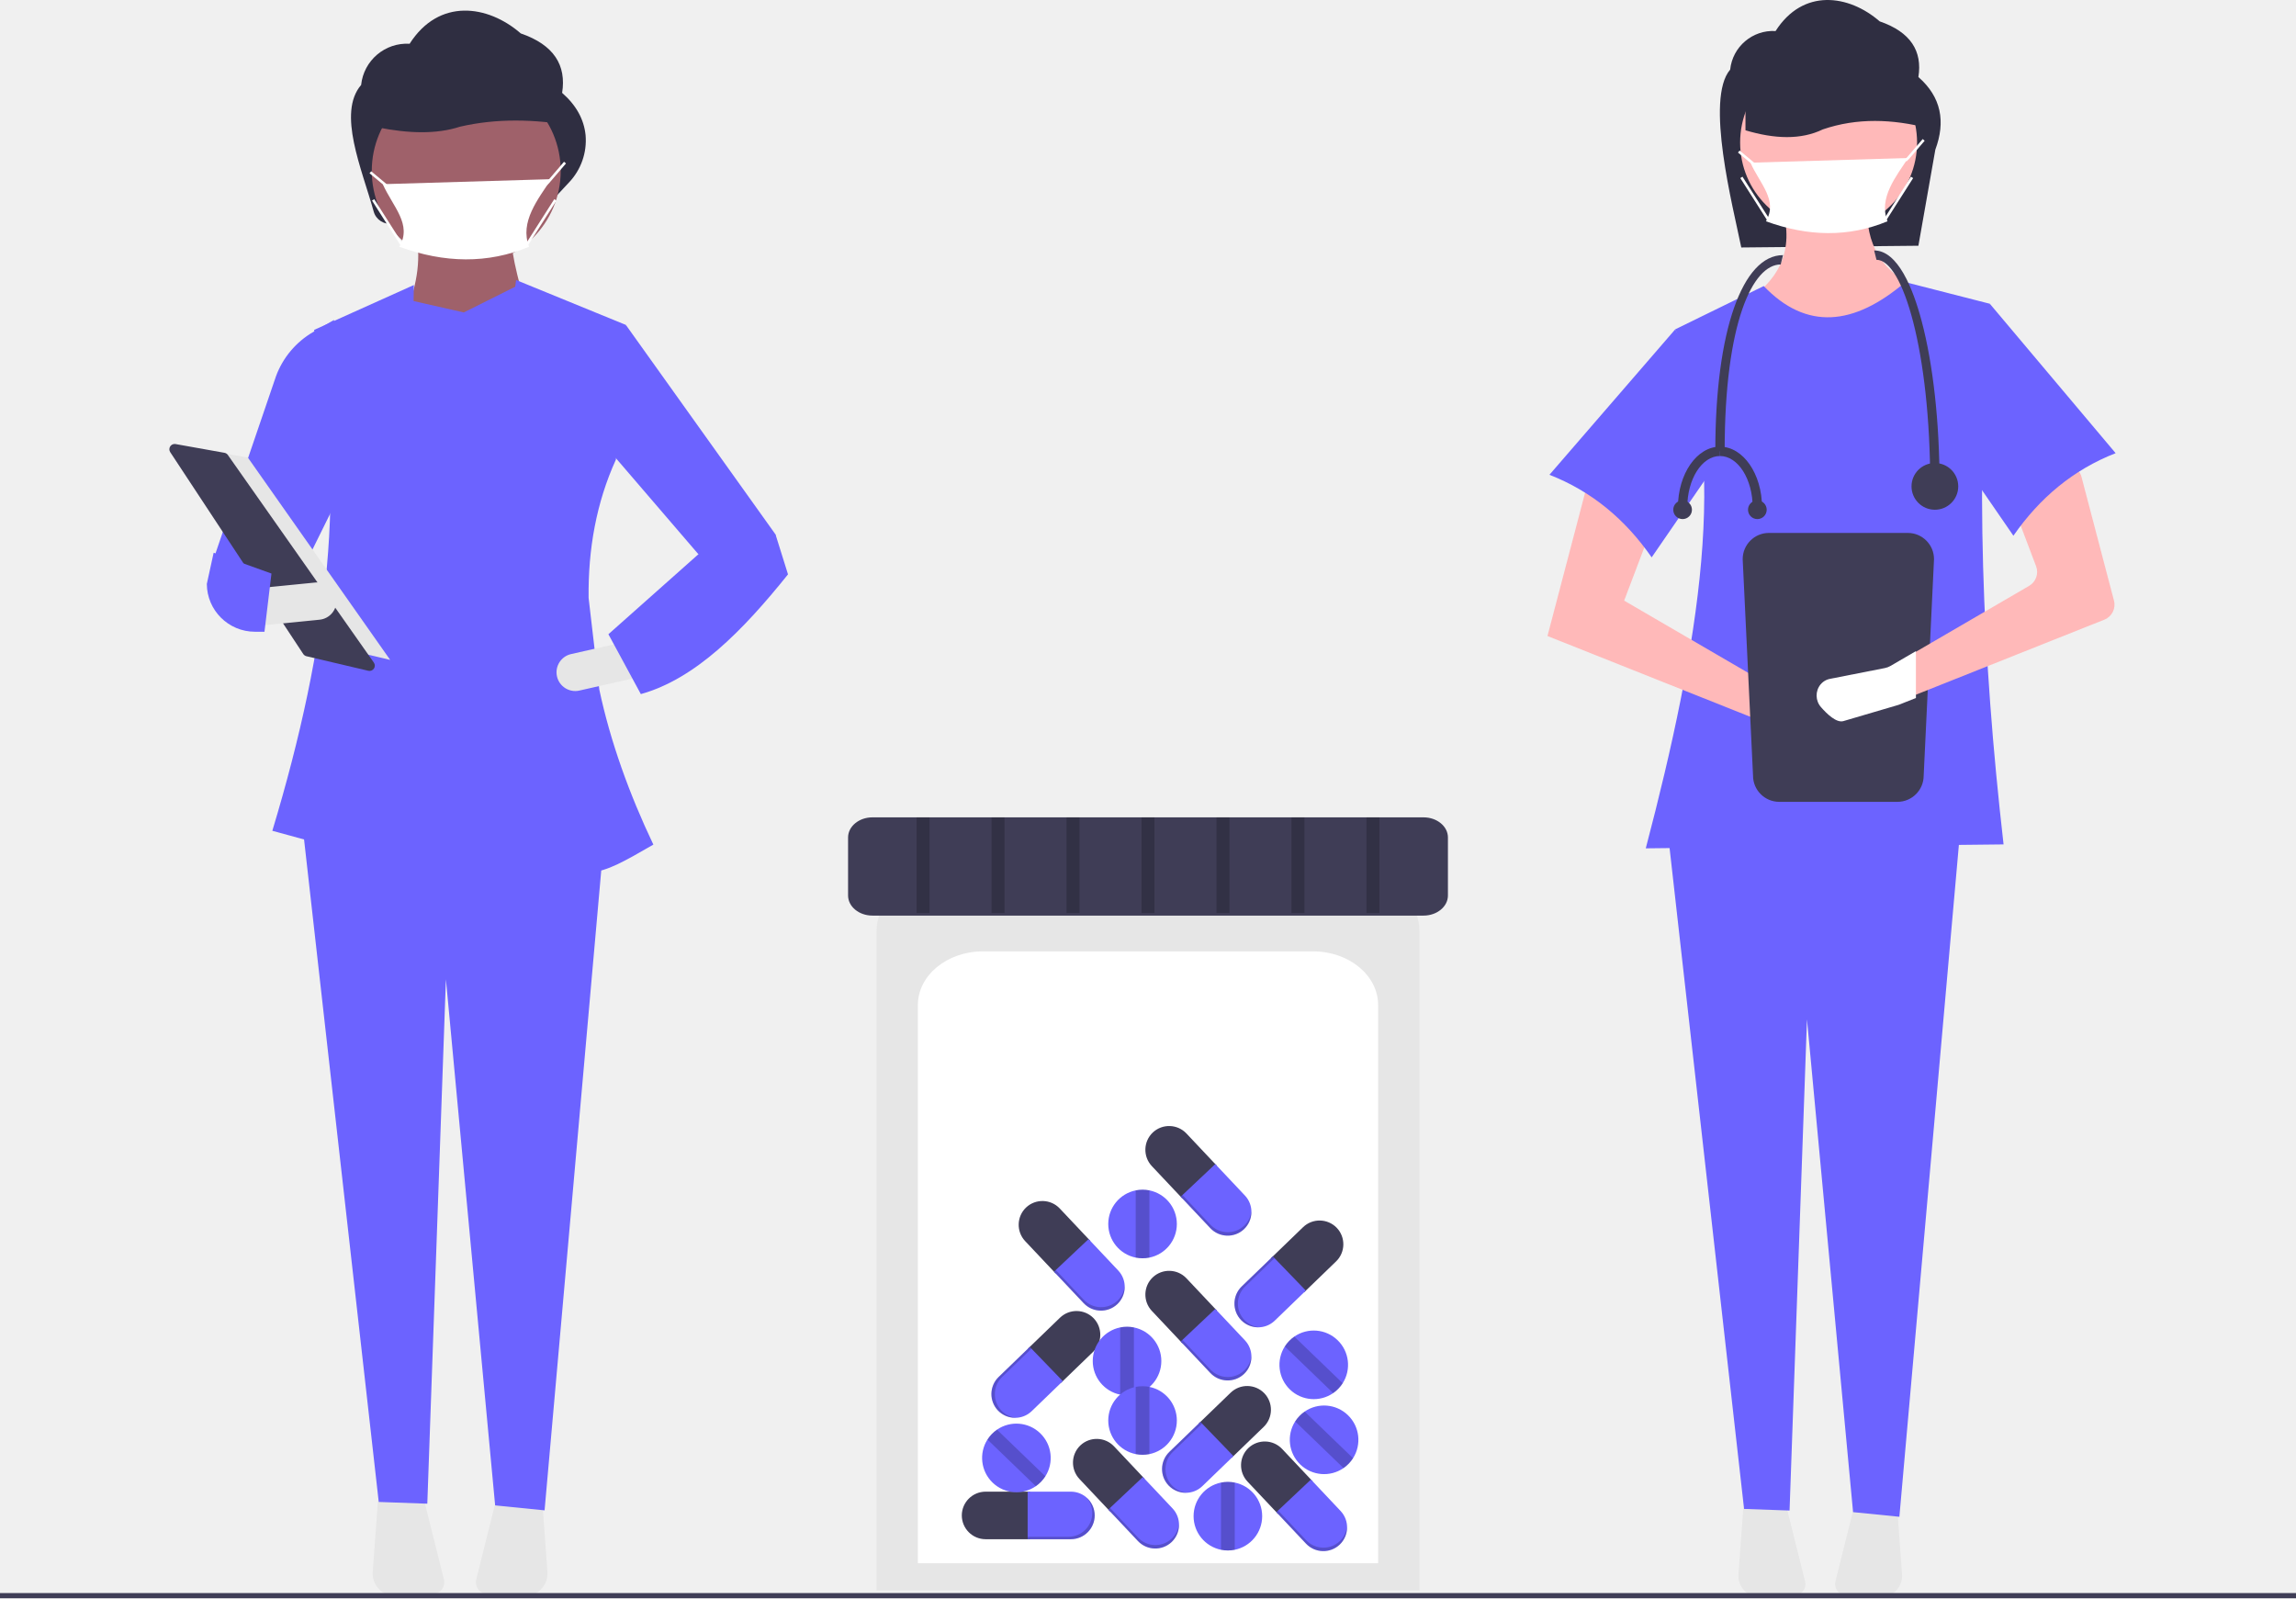
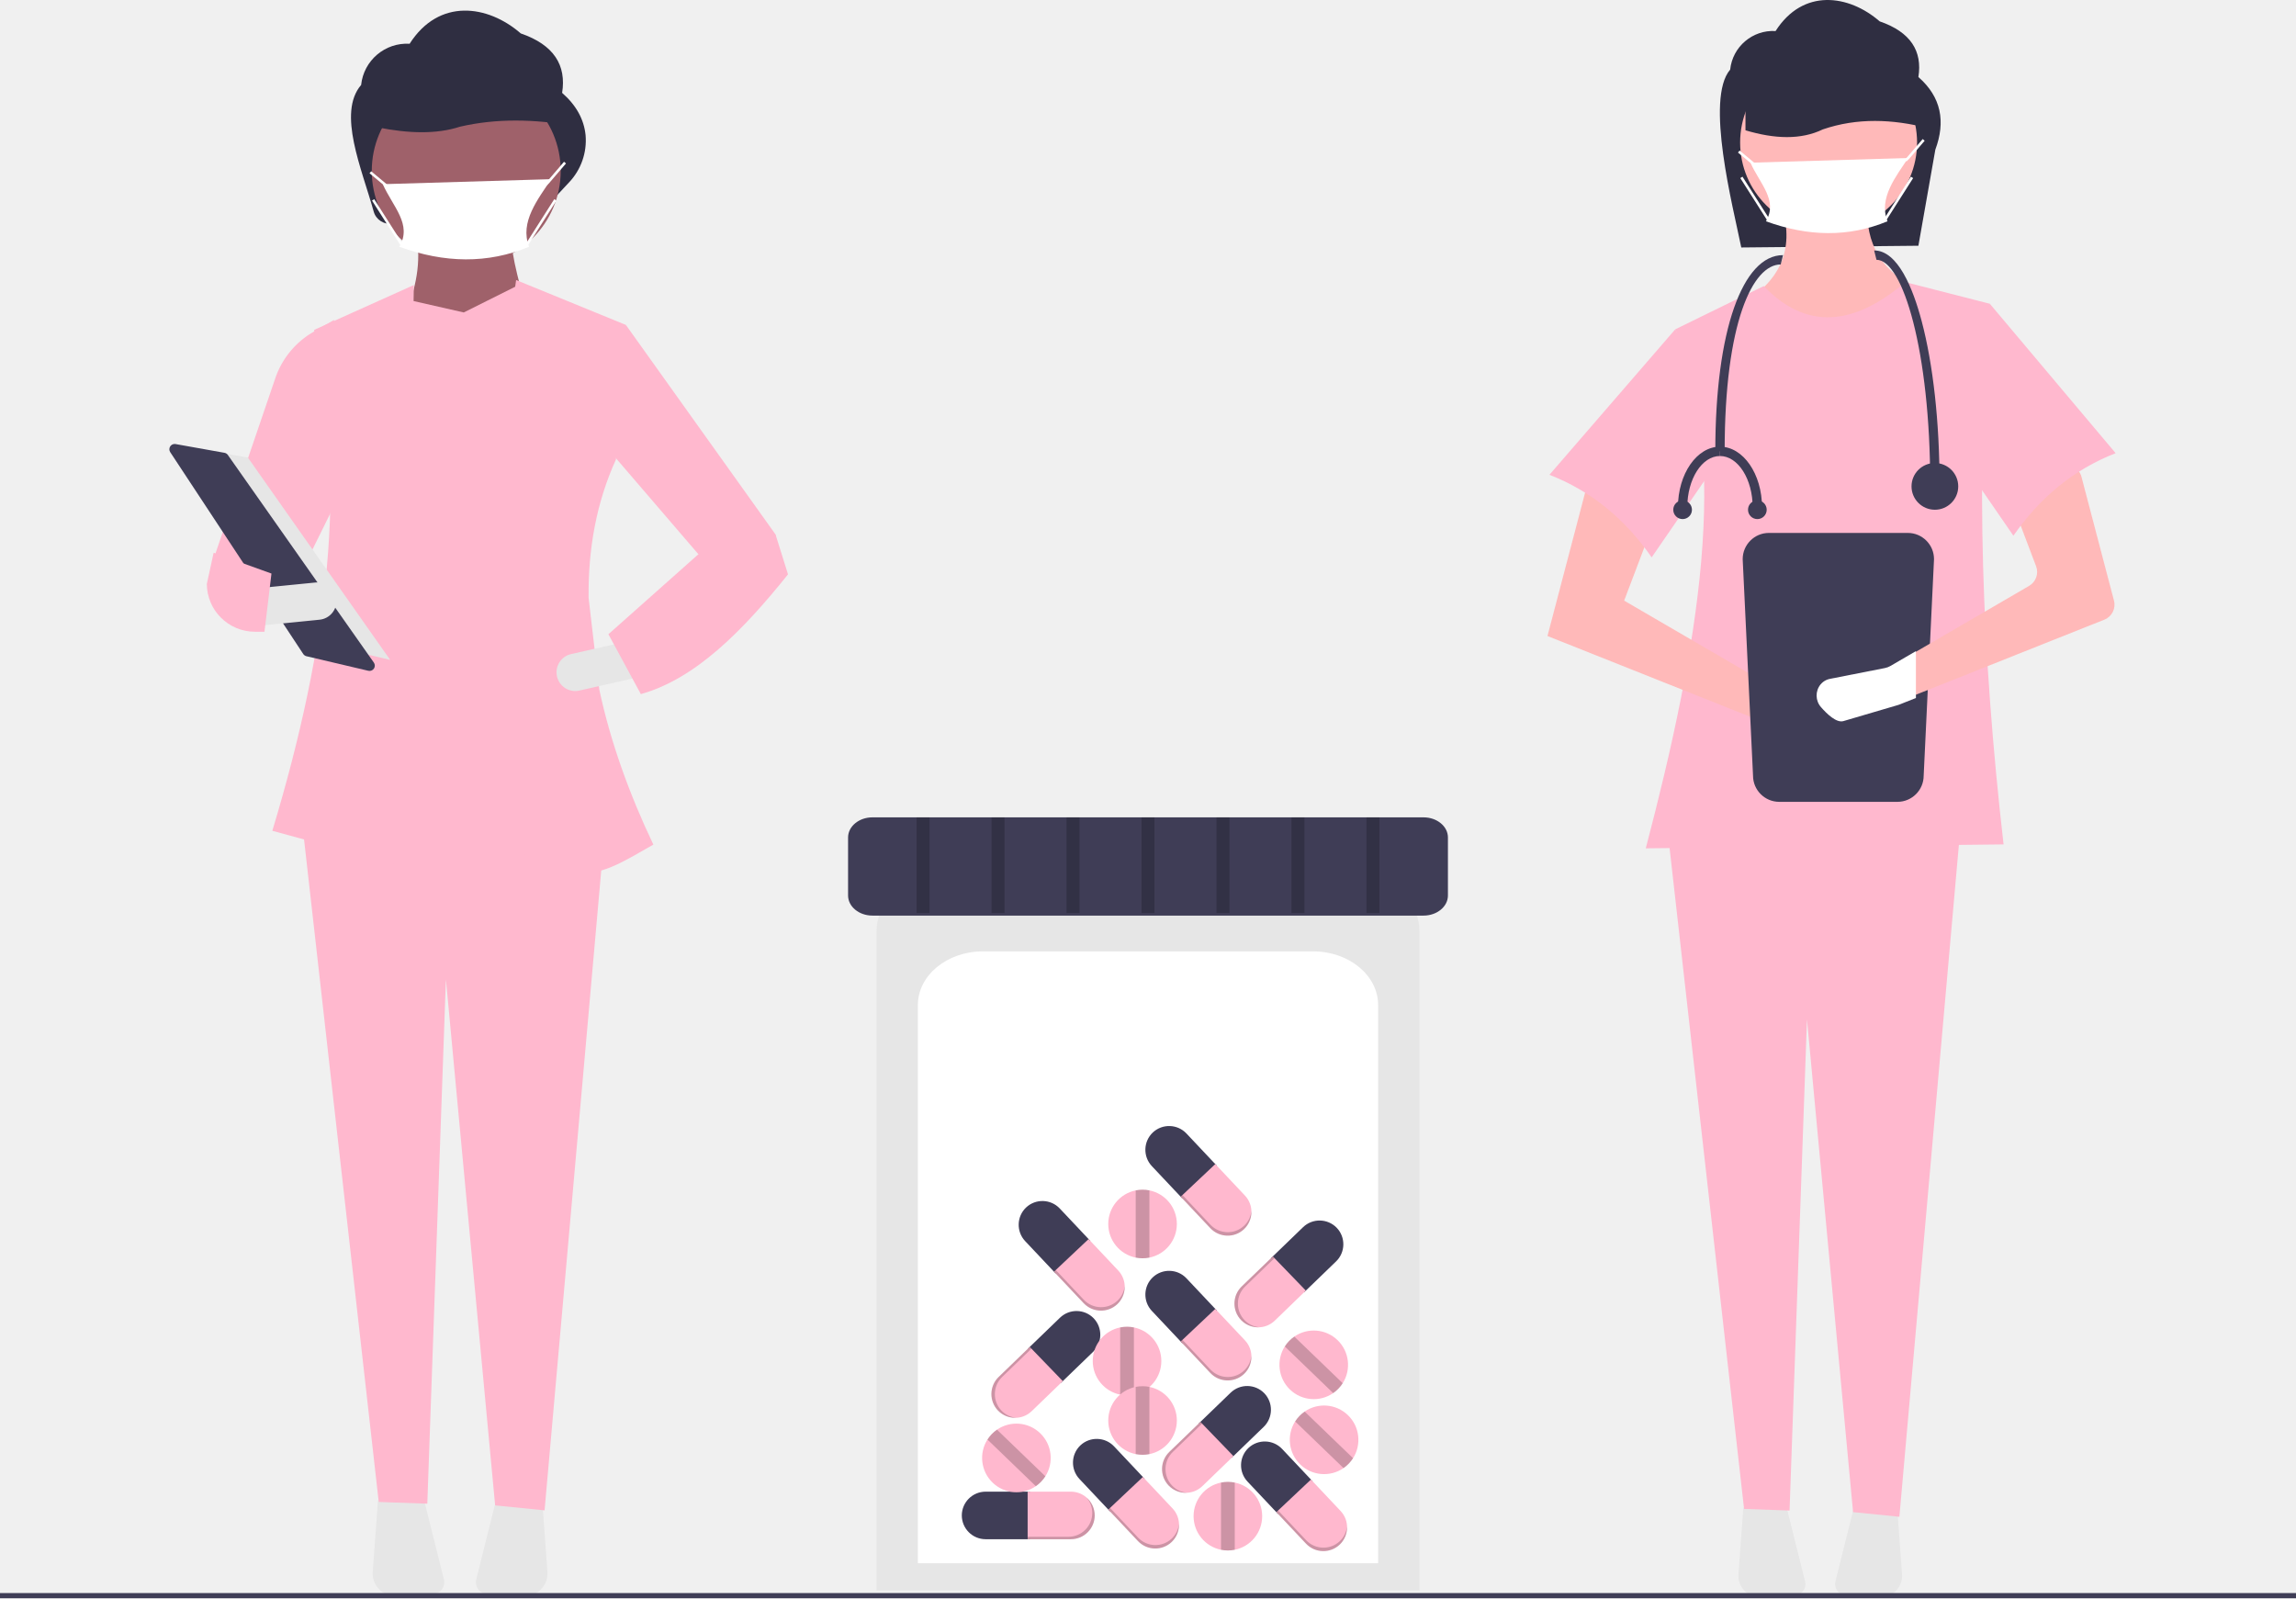
<svg xmlns="http://www.w3.org/2000/svg" data-name="Layer 1" width="888" height="618.106" viewBox="0 0 888 618.106">
  <path d="M897.957,235.99l-68.502.667c-3.22-15.851-14.038-57.443-4.295-68.787A16.674,16.674,0,0,1,842.723,152.95h0c10.617-16.62,28.302-14.124,40.255-3.745,12.029,4.151,16.565,11.525,14.979,21.532,8.909,7.798,10.552,17.285,6.553,28.085Z" transform="translate(-156 -140.947)" fill="#2f2e41" />
  <path d="M891.362,278.189l-49.422-6.843-9.884-14.447c13.616-9.032,18.434-21.647,12.166-38.778l34.216-.76c-1.603,15.255,3.442,27.067,17.488,34.216Z" transform="translate(-156 -140.947)" fill="#ffb9b9" />
  <path d="M830.255,723.967l-1.89,25.835a8.224,8.224,0,0,0,8.7,8.809L850.335,757.807a4.195,4.195,0,0,0,3.815-5.204l-7.366-29.463Z" transform="translate(-156 -140.947)" fill="#e6e6e6" />
  <path d="M873.216,723.14l-7.366,29.463a4.195,4.195,0,0,0,3.815,5.204l13.27.804a8.224,8.224,0,0,0,8.7-8.809l-1.89-25.835Z" transform="translate(-156 -140.947)" fill="#e6e6e6" />
-   <polygon points="734.602 586.606 716.694 584.809 698.866 394.239 692.128 584.195 674.534 583.565 644.881 320.485 758.172 320.485 734.602 586.606" fill="#6c63ff" />
+   <polygon points="734.602 586.606 716.694 584.809 698.866 394.239 692.128 584.195 674.534 583.565 644.881 320.485 758.172 320.485 734.602 586.606" fill="#ffb8ce" />
  <circle cx="707.229" cy="55.125" r="34.216" fill="#ffb9b9" />
-   <path d="M930.9,467.515l-138.383,1.521c20.537-78.181,32.821-150.804,11.405-200.731l34.216-16.728c16.498,17.208,34.871,15.434,54.745-1.521l32.695,8.364C919.978,323.891,922.488,394.011,930.9,467.515Z" transform="translate(-156 -140.947)" fill="#6c63ff" />
+   <path d="M930.9,467.515l-138.383,1.521c20.537-78.181,32.821-150.804,11.405-200.731l34.216-16.728c16.498,17.208,34.871,15.434,54.745-1.521l32.695,8.364C919.978,323.891,922.488,394.011,930.9,467.515Z" transform="translate(-156 -140.947)" fill="#ffb8ce" />
  <path d="M754.5,386.919l85.919,34.216,19.209,5.65a6.645,6.645,0,0,0,8.322-4.763h0a6.645,6.645,0,0,0-3.783-7.7l-19.946-6.113-60.067-34.976,12.546-33.075L770.467,326.091Z" transform="translate(-156 -140.947)" fill="#ffb9b9" />
-   <path d="M755.26,324.57c16.347,6.377,29.349,17.261,39.538,31.934l31.934-46.381-22.81-41.819Z" transform="translate(-156 -140.947)" fill="#6c63ff" />
+   <path d="M755.26,324.57c16.347,6.377,29.349,17.261,39.538,31.934l31.934-46.381-22.81-41.819Z" transform="translate(-156 -140.947)" fill="#ffb8ce" />
  <path d="M901.792,190.527c-13.887-3.578-27.54-4.069-40.813.469-8.455,4.095-18.608,3.717-29.899.344V157.203l60.959,1.626Z" transform="translate(-156 -140.947)" fill="#2f2e41" />
  <path d="M840.134,347.053A10.145,10.145,0,0,0,830,357.187l4,83.732A10.145,10.145,0,0,0,844.134,451.053h45.732A10.145,10.145,0,0,0,900,440.919l4-83.732A10.145,10.145,0,0,0,893.866,347.053Z" transform="translate(-156 -140.947)" fill="#3f3d56" />
  <path d="M969.89,380.593,895,410.413l-5.65,2.25c-.18.07-.36.13-.55.19l-18.93,5.57c-2.42.71-5.77-2.55-7.73-4.8a6.085,6.085,0,0,1-.16-7.93,6.746,6.746,0,0,1,.86-.83,5.589,5.589,0,0,1,2.5-1.1l18.91-3.72a6.336,6.336,0,0,0,1.93-.72l8.82-5.14,45.79-26.66a6.218,6.218,0,0,0,2.69-7.58l-8.74-23.05a6.211,6.211,0,0,1,2.87-7.68l14.48-7.76a6.206,6.206,0,0,1,8.94,3.9L973.6,373.233A6.219,6.219,0,0,1,969.89,380.593Z" transform="translate(-156 -140.947)" fill="#ffb9b9" />
-   <path d="M974.24,316.206c-16.347,6.377-29.349,17.261-39.538,31.934l-31.934-46.381,22.81-43.34Z" transform="translate(-156 -140.947)" fill="#6c63ff" />
+   <path d="M974.24,316.206c-16.347,6.377-29.349,17.261-39.538,31.934l-31.934-46.381,22.81-43.34Z" transform="translate(-156 -140.947)" fill="#ffb8ce" />
  <path d="M886,226.526c-14.968,6.226-30.663,5.973-47,0,4.754-8.114-2.352-14.469-6-22.66l61-1.813C889.335,209.169,882.452,217.576,886,226.526Z" transform="translate(-156 -140.947)" fill="#fff" />
  <polygon points="737.354 62.46 736.646 61.753 737.646 60.753 743.62 53.781 744.38 54.431 738.38 61.431 737.354 62.46" fill="#fff" />
  <rect x="831" y="198.148" width="1.001" height="7.81" transform="translate(-12.03491 570.5309) rotate(-50.19443)" fill="#fff" />
  <rect x="880.471" y="217.303" width="19.558" height="1" transform="matrix(0.537, -0.84358, 0.84358, 0.537, 72.44944, 710.8936)" fill="#fff" />
  <rect x="834.25" y="208.024" width="1" height="19.558" transform="translate(-142.4296 341.2609) rotate(-32.47119)" fill="#fff" />
  <path d="M897,392.768V410.885l-6.307,2.512c-.201.078-.402.145-.614.212L868.949,419.826c-2.701.792-6.441-2.846-8.628-5.358a6.792,6.792,0,0,1-.179-8.852,7.53,7.53,0,0,1,.96-.926,6.238,6.238,0,0,1,2.791-1.228l21.108-4.152a7.072,7.072,0,0,0,2.154-.804Z" transform="translate(-156 -140.947)" fill="#fff" />
  <path d="M906.14,328.149h-3.614c0-51.111-10.523-86.729-20.779-86.729l-.903-3.614c9.197,0,15.06,14.824,18.36,27.26C903.677,281.926,906.14,304.329,906.14,328.149Z" transform="translate(-156 -140.947)" fill="#3f3d56" />
  <path d="M823.025,315.501H819.411c0-46.809,10.596-75.888,26.199-75.888l-.903,3.614C833.914,243.227,823.025,265.575,823.025,315.501Z" transform="translate(-156 -140.947)" fill="#3f3d56" />
  <circle cx="748.333" cy="188.105" r="9.034" fill="#3f3d56" />
  <path d="M808.57,337.183h-3.614c0-12.952,7.295-23.489,16.262-23.489v3.614C814.244,317.308,808.57,326.224,808.57,337.183Z" transform="translate(-156 -140.947)" fill="#3f3d56" />
  <path d="M837.479,337.183h-3.614c0-10.959-5.674-19.875-12.648-19.875v-3.614C830.185,313.694,837.479,324.231,837.479,337.183Z" transform="translate(-156 -140.947)" fill="#3f3d56" />
  <circle cx="679.673" cy="197.14" r="3.614" fill="#3f3d56" />
  <circle cx="650.763" cy="197.14" r="3.614" fill="#3f3d56" />
  <path d="M371.271,216.644,307.805,227.392a6.424,6.424,0,0,1-7.27-4.613c-4.585-16.549-14.172-38.139-4.864-48.977a17.805,17.805,0,0,1,18.755-15.933h0c11.338-17.747,30.222-15.083,42.986-3.999,12.845,4.432,17.688,12.307,15.995,22.992,5.549,4.857,8.459,10.329,9.072,16.334a23.589,23.589,0,0,1-6.454,18.351Z" transform="translate(-156 -140.947)" fill="#2f2e41" />
  <path d="M361.403,266.609l-49.2-2.894c4.822-11.067,6.748-21.724,4.824-31.836h36.659C353.602,239.644,357.466,253.074,361.403,266.609Z" transform="translate(-156 -140.947)" fill="#9f616a" />
  <path d="M302.18,721.236l-2.018,27.588a8.782,8.782,0,0,0,9.29,9.407l14.17-.858a4.479,4.479,0,0,0,4.074-5.557l-7.866-31.462Z" transform="translate(-156 -140.947)" fill="#e6e6e6" />
  <path d="M348.055,720.353l-7.866,31.462a4.479,4.479,0,0,0,4.074,5.557l14.17.858a8.782,8.782,0,0,0,9.29-9.407l-2.018-27.588Z" transform="translate(-156 -140.947)" fill="#e6e6e6" />
-   <polygon points="210.62 584.119 191.498 582.2 172.46 378.701 165.265 581.544 146.478 580.871 114.813 299.944 235.79 299.944 210.62 584.119" fill="#6c63ff" />
+   <polygon points="210.62 584.119 191.498 582.2 172.46 378.701 165.265 581.544 146.478 580.871 114.813 299.944 235.79 299.944 210.62 584.119" fill="#ffb8ce" />
  <circle cx="180.323" cy="66.107" r="36.537" fill="#9f616a" />
  <path d="M377.502,189.6c-14.829-2.583-29.409-2.937-43.582.339-9.028,2.955-19.87,2.683-31.928.248V165.548l65.094,1.173Z" transform="translate(-156 -140.947)" fill="#2f2e41" />
  <path d="M360.639,236.37c-15.984,6.649-32.744,6.379-50.189,0,5.076-8.664-2.512-15.45-6.407-24.197l65.138-1.936C364.2,217.836,356.85,226.813,360.639,236.37Z" transform="translate(-156 -140.947)" fill="#fff" />
  <rect x="301.941" y="206.067" width="1.001" height="8.34" transform="translate(-208.685 167.0441) rotate(-50.19486)" fill="#fff" />
  <rect x="354.735" y="226.556" width="20.885" height="1" transform="matrix(0.537, -0.84358, 0.84358, 0.537, -178.4638, 272.2359)" fill="#fff" />
  <rect x="305.412" y="216.614" width="1" height="20.885" transform="matrix(0.84366, -0.53687, 0.53687, 0.84366, -230.0748, 58.78582)" fill="#fff" />
-   <path d="M266.861,373.693l-27.977-17.365,23.859-69.879a32.965,32.965,0,0,1,14.41-17.116l8.037-4.653.699,70.495Z" transform="translate(-156 -140.947)" fill="#6c63ff" />
-   <path d="M387.789,407.631,383.65,372.179c-.221-18.713,2.962-36.805,10.554-53.475l3.859-52.095L355.615,249.245c-.13.865-.241,1.729-.365,2.594l-19.894,9.947-19.402-4.409.107-6.202-38.589,17.365c12.761,59.328,5.801,120.938-16.144,193.709l50.837,13.901.423-24.41,45.307-3.236c.467,7.92.842,15.699,1.059,23.305,25.565,9.412,26.443,9.256,49.737-4.22C399.415,448.084,392.07,427.79,387.789,407.631Z" transform="translate(-156 -140.947)" fill="#6c63ff" />
-   <polygon points="297.051 224.063 271.004 215.381 229.34 166.878 242.062 125.663 299.945 206.699 297.051 224.063" fill="#6c63ff" />
+   <path d="M266.861,373.693l-27.977-17.365,23.859-69.879a32.965,32.965,0,0,1,14.41-17.116l8.037-4.653.699,70.495Z" transform="translate(-156 -140.947)" fill="#ffb8ce" />
+   <path d="M387.789,407.631,383.65,372.179c-.221-18.713,2.962-36.805,10.554-53.475l3.859-52.095L355.615,249.245c-.13.865-.241,1.729-.365,2.594l-19.894,9.947-19.402-4.409.107-6.202-38.589,17.365c12.761,59.328,5.801,120.938-16.144,193.709l50.837,13.901.423-24.41,45.307-3.236c.467,7.92.842,15.699,1.059,23.305,25.565,9.412,26.443,9.256,49.737-4.22C399.415,448.084,392.07,427.79,387.789,407.631Z" transform="translate(-156 -140.947)" fill="#ffb8ce" />
+   <polygon points="297.051 224.063 271.004 215.381 229.34 166.878 242.062 125.663 299.945 206.699 297.051 224.063" fill="#ffb8ce" />
  <path d="M371.419,402.56a7.246,7.246,0,0,0,8.655,5.459l22.111-5.007-3.196-14.113-22.111,5.006a7.237,7.237,0,0,0-5.459,8.655Z" transform="translate(-156 -140.947)" fill="#e6e6e6" />
-   <path d="M391.309,386.234l12.541,23.153c21.094-5.883,39.376-24.431,56.918-46.306l-4.824-15.435-29.906,7.718Z" transform="translate(-156 -140.947)" fill="#6c63ff" />
+   <path d="M391.309,386.234l12.541,23.153c21.094-5.883,39.376-24.431,56.918-46.306l-4.824-15.435-29.906,7.718Z" transform="translate(-156 -140.947)" fill="#ffb8ce" />
  <polygon points="71.79 172.661 95.866 176.96 150.897 255.207 121.662 248.328 71.79 172.661" fill="#e6e6e6" />
  <path d="M223.52,312.65a2.048,2.048,0,0,0-1.68,3.173l51.439,78.046a2.041,2.041,0,0,0,1.239.865l23.933,5.631a2.044,2.044,0,0,0,2.14-3.166L244.114,316.896a2.032,2.032,0,0,0-1.313-.836L223.906,312.685A2.217,2.217,0,0,0,223.52,312.65Z" transform="translate(-156 -140.947)" fill="#3f3d56" />
  <path d="M255.608,368.452l1.43,14.4,22.56-2.239a7.235,7.235,0,0,0-1.429-14.4Z" transform="translate(-156 -140.947)" fill="#e6e6e6" />
-   <path d="M235.991,366.784a18.609,18.609,0,0,0,18.587,18.485h3.71l2.701-22.505-22.36-8.05Z" transform="translate(-156 -140.947)" fill="#6c63ff" />
+   <path d="M235.991,366.784a18.609,18.609,0,0,0,18.587,18.485h3.71l2.701-22.505-22.36-8.05Z" transform="translate(-156 -140.947)" fill="#ffb8ce" />
  <polygon points="211.399 71.78 210.692 71.073 211.76 70.005 218.141 62.558 218.9 63.208 212.493 70.683 211.399 71.78" fill="#fff" />
  <rect y="616.106" width="888" height="2" fill="#3f3d56" />
  <path d="M495,756.053H705V501.337c0-13.488-13.285-24.46-29.614-24.46H524.614c-16.33,0-29.614,10.973-29.614,24.46Z" transform="translate(-156 -140.947)" fill="#e6e6e6" />
  <path d="M511,745.52H689V529.617c0-11.432-11.261-20.733-25.102-20.733H536.102C522.26,508.884,511,518.185,511,529.617Z" transform="translate(-156 -140.947)" fill="#fff" />
  <path d="M493.414,457.053c-5.19,0-9.414,3.488-9.414,7.775v22.444c0,4.287,4.223,7.775,9.414,7.775H706.587c5.19,0,9.413-3.488,9.413-7.775V464.828c0-4.287-4.223-7.775-9.413-7.775Z" transform="translate(-156 -140.947)" fill="#3f3d56" />
  <path d="M537.181,717.836a9.224,9.224,0,0,0-9.197,9.197v0a9.224,9.224,0,0,0,9.197,9.197H554.395V717.836Z" transform="translate(-156 -140.947)" fill="#3f3d56" />
-   <path d="M570.194,717.836H553.452V736.229h16.743a9.224,9.224,0,0,0,9.197-9.197v0A9.224,9.224,0,0,0,570.194,717.836Z" transform="translate(-156 -140.947)" fill="#6c63ff" />
+   <path d="M570.194,717.836H553.452V736.229h16.743a9.224,9.224,0,0,0,9.197-9.197v0A9.224,9.224,0,0,0,570.194,717.836Z" transform="translate(-156 -140.947)" fill="#ffb8ce" />
  <path d="M576.196,720.088a9.144,9.144,0,0,1,2.252,6.001v0a9.224,9.224,0,0,1-9.197,9.197H553.452v.943h16.743a9.224,9.224,0,0,0,9.197-9.197v0A9.177,9.177,0,0,0,576.196,720.088Z" transform="translate(-156 -140.947)" opacity="0.2" />
  <path d="M614.861,579.31a9.224,9.224,0,0,0-13-.384l0,0a9.224,9.224,0,0,0-.384,13l11.808,12.526,13.384-12.617Z" transform="translate(-156 -140.947)" fill="#3f3d56" />
-   <path d="M637.507,603.332l-11.484-12.183L612.638,603.766l11.484,12.183a9.224,9.224,0,0,0,13.0.384l0,0A9.224,9.224,0,0,0,637.507,603.332Z" transform="translate(-156 -140.947)" fill="#6c63ff" />
+   <path d="M637.507,603.332l-11.484-12.183L612.638,603.766l11.484,12.183a9.224,9.224,0,0,0,13.0.384l0,0A9.224,9.224,0,0,0,637.507,603.332Z" transform="translate(-156 -140.947)" fill="#ffb8ce" />
  <path d="M639.984,609.244a9.144,9.144,0,0,1-2.822,5.755l0,0a9.224,9.224,0,0,1-13-.384L613.324,603.119l-.686.647,11.484,12.183a9.224,9.224,0,0,0,13.0.384l0,0A9.177,9.177,0,0,0,639.984,609.244Z" transform="translate(-156 -140.947)" opacity="0.2" />
  <path d="M565.861,608.31a9.224,9.224,0,0,0-13-.384l0,0a9.224,9.224,0,0,0-.384,13l11.808,12.526,13.384-12.617Z" transform="translate(-156 -140.947)" fill="#3f3d56" />
-   <path d="M588.507,632.332l-11.484-12.183L563.638,632.766l11.484,12.183a9.224,9.224,0,0,0,13.0.384l0,0A9.224,9.224,0,0,0,588.507,632.332Z" transform="translate(-156 -140.947)" fill="#6c63ff" />
+   <path d="M588.507,632.332l-11.484-12.183L563.638,632.766l11.484,12.183a9.224,9.224,0,0,0,13.0.384l0,0A9.224,9.224,0,0,0,588.507,632.332Z" transform="translate(-156 -140.947)" fill="#ffb8ce" />
  <path d="M590.984,638.244a9.144,9.144,0,0,1-2.822,5.755l0,0a9.224,9.224,0,0,1-13-.384L564.324,632.119l-.686.647,11.484,12.183a9.224,9.224,0,0,0,13.0.384l0,0A9.177,9.177,0,0,0,590.984,638.244Z" transform="translate(-156 -140.947)" opacity="0.2" />
  <path d="M614.861,635.31a9.224,9.224,0,0,0-13-.384l0,0a9.224,9.224,0,0,0-.384,13l11.808,12.526,13.384-12.617Z" transform="translate(-156 -140.947)" fill="#3f3d56" />
-   <path d="M637.507,659.332l-11.484-12.183L612.638,659.766l11.484,12.183a9.224,9.224,0,0,0,13.0.384l0,0A9.224,9.224,0,0,0,637.507,659.332Z" transform="translate(-156 -140.947)" fill="#6c63ff" />
+   <path d="M637.507,659.332l-11.484-12.183L612.638,659.766l11.484,12.183a9.224,9.224,0,0,0,13.0.384l0,0A9.224,9.224,0,0,0,637.507,659.332Z" transform="translate(-156 -140.947)" fill="#ffb8ce" />
  <path d="M639.984,665.244a9.144,9.144,0,0,1-2.822,5.755l0,0a9.224,9.224,0,0,1-13-.384L613.324,659.119l-.686.647,11.484,12.183a9.224,9.224,0,0,0,13.0.384l0,0A9.177,9.177,0,0,0,639.984,665.244Z" transform="translate(-156 -140.947)" opacity="0.2" />
  <path d="M644.754,692.777a9.224,9.224,0,0,0,.226-13.004l0,0a9.224,9.224,0,0,0-13.004-.226L619.594,691.506l12.778,13.23Z" transform="translate(-156 -140.947)" fill="#3f3d56" />
-   <path d="M621.008,715.712l12.043-11.632L620.272,690.851,608.23,702.482a9.224,9.224,0,0,0-.226,13.004l0,0A9.224,9.224,0,0,0,621.008,715.712Z" transform="translate(-156 -140.947)" fill="#6c63ff" />
+   <path d="M621.008,715.712l12.043-11.632L620.272,690.851,608.23,702.482a9.224,9.224,0,0,0-.226,13.004l0,0A9.224,9.224,0,0,0,621.008,715.712Z" transform="translate(-156 -140.947)" fill="#ffb8ce" />
  <path d="M615.127,718.261a9.144,9.144,0,0,1-5.789-2.752l0,0a9.224,9.224,0,0,1,.226-13.004L620.928,691.529l-.655-.678L608.23,702.482a9.224,9.224,0,0,0-.226,13.004l0,0A9.177,9.177,0,0,0,615.127,718.261Z" transform="translate(-156 -140.947)" opacity="0.2" />
  <path d="M578.754,663.777a9.224,9.224,0,0,0,.226-13.004l0,0a9.224,9.224,0,0,0-13.004-.226L553.594,662.506l12.778,13.23Z" transform="translate(-156 -140.947)" fill="#3f3d56" />
-   <path d="M555.008,686.712l12.043-11.632L554.272,661.851,542.23,673.482a9.224,9.224,0,0,0-.226,13.004l0,0A9.224,9.224,0,0,0,555.008,686.712Z" transform="translate(-156 -140.947)" fill="#6c63ff" />
+   <path d="M555.008,686.712l12.043-11.632L554.272,661.851,542.23,673.482a9.224,9.224,0,0,0-.226,13.004l0,0A9.224,9.224,0,0,0,555.008,686.712Z" transform="translate(-156 -140.947)" fill="#ffb8ce" />
  <path d="M549.127,689.261a9.144,9.144,0,0,1-5.789-2.752l0,0a9.224,9.224,0,0,1,.226-13.004L554.928,662.529l-.655-.678L542.23,673.482a9.224,9.224,0,0,0-.226,13.004l0,0A9.177,9.177,0,0,0,549.127,689.261Z" transform="translate(-156 -140.947)" opacity="0.2" />
  <path d="M672.754,628.777a9.224,9.224,0,0,0,.226-13.004l0,0a9.224,9.224,0,0,0-13.004-.226L647.594,627.506l12.778,13.23Z" transform="translate(-156 -140.947)" fill="#3f3d56" />
-   <path d="M649.008,651.712l12.043-11.632L648.272,626.851,636.23,638.482a9.224,9.224,0,0,0-.226,13.004l0,0A9.224,9.224,0,0,0,649.008,651.712Z" transform="translate(-156 -140.947)" fill="#6c63ff" />
+   <path d="M649.008,651.712l12.043-11.632L648.272,626.851,636.23,638.482a9.224,9.224,0,0,0-.226,13.004l0,0A9.224,9.224,0,0,0,649.008,651.712Z" transform="translate(-156 -140.947)" fill="#ffb8ce" />
  <path d="M643.127,654.261a9.144,9.144,0,0,1-5.789-2.752l0,0a9.224,9.224,0,0,1,.226-13.004L648.928,627.529l-.655-.678L636.23,638.482a9.224,9.224,0,0,0-.226,13.004l0,0A9.177,9.177,0,0,0,643.127,654.261Z" transform="translate(-156 -140.947)" opacity="0.2" />
  <path d="M651.861,701.31a9.224,9.224,0,0,0-13-.384l0,0a9.224,9.224,0,0,0-.384,13l11.808,12.526,13.384-12.617Z" transform="translate(-156 -140.947)" fill="#3f3d56" />
-   <path d="M674.507,725.332l-11.484-12.183L649.638,725.766l11.484,12.183a9.224,9.224,0,0,0,13.0.384l0,0A9.224,9.224,0,0,0,674.507,725.332Z" transform="translate(-156 -140.947)" fill="#6c63ff" />
+   <path d="M674.507,725.332l-11.484-12.183L649.638,725.766l11.484,12.183a9.224,9.224,0,0,0,13.0.384l0,0A9.224,9.224,0,0,0,674.507,725.332Z" transform="translate(-156 -140.947)" fill="#ffb8ce" />
  <path d="M676.984,731.244a9.144,9.144,0,0,1-2.822,5.755l0,0a9.224,9.224,0,0,1-13-.384L650.324,725.119l-.686.647,11.484,12.183a9.224,9.224,0,0,0,13.0.384l0,0A9.177,9.177,0,0,0,676.984,731.244Z" transform="translate(-156 -140.947)" opacity="0.2" />
  <path d="M586.861,700.31a9.224,9.224,0,0,0-13-.384l0,0a9.224,9.224,0,0,0-.384,13l11.808,12.526,13.384-12.617Z" transform="translate(-156 -140.947)" fill="#3f3d56" />
-   <path d="M609.507,724.332l-11.484-12.183L584.638,724.766l11.484,12.183a9.224,9.224,0,0,0,13.0.384l0,0A9.224,9.224,0,0,0,609.507,724.332Z" transform="translate(-156 -140.947)" fill="#6c63ff" />
+   <path d="M609.507,724.332l-11.484-12.183L584.638,724.766l11.484,12.183a9.224,9.224,0,0,0,13.0.384l0,0A9.224,9.224,0,0,0,609.507,724.332Z" transform="translate(-156 -140.947)" fill="#ffb8ce" />
  <path d="M611.984,730.244a9.144,9.144,0,0,1-2.822,5.755l0,0a9.224,9.224,0,0,1-13-.384L585.324,724.119l-.686.647,11.484,12.183a9.224,9.224,0,0,0,13.0.384l0,0A9.177,9.177,0,0,0,611.984,730.244Z" transform="translate(-156 -140.947)" opacity="0.2" />
-   <path d="M605.158,667.316A13.263,13.263,0,0,1,594.547,680.314a13.395,13.395,0,0,1-5.305,0,13.266,13.266,0,0,1,0-25.996,13.397,13.397,0,0,1,5.305,0A13.263,13.263,0,0,1,605.158,667.316Z" transform="translate(-156 -140.947)" fill="#6c63ff" />
+   <path d="M605.158,667.316A13.263,13.263,0,0,1,594.547,680.314a13.395,13.395,0,0,1-5.305,0,13.266,13.266,0,0,1,0-25.996,13.397,13.397,0,0,1,5.305,0A13.263,13.263,0,0,1,605.158,667.316Z" transform="translate(-156 -140.947)" fill="#ffb8ce" />
  <path d="M594.547,654.318V680.314a13.395,13.395,0,0,1-5.305,0V654.318a13.397,13.397,0,0,1,5.305,0Z" transform="translate(-156 -140.947)" opacity="0.2" />
-   <path d="M611.158,614.316A13.263,13.263,0,0,1,600.547,627.314a13.395,13.395,0,0,1-5.305,0,13.266,13.266,0,0,1,0-25.996,13.397,13.397,0,0,1,5.305,0A13.263,13.263,0,0,1,611.158,614.316Z" transform="translate(-156 -140.947)" fill="#6c63ff" />
+   <path d="M611.158,614.316A13.263,13.263,0,0,1,600.547,627.314a13.395,13.395,0,0,1-5.305,0,13.266,13.266,0,0,1,0-25.996,13.397,13.397,0,0,1,5.305,0A13.263,13.263,0,0,1,611.158,614.316Z" transform="translate(-156 -140.947)" fill="#ffb8ce" />
  <path d="M600.547,601.318V627.314a13.395,13.395,0,0,1-5.305,0V601.318a13.397,13.397,0,0,1,5.305,0Z" transform="translate(-156 -140.947)" opacity="0.2" />
-   <path d="M611.158,690.316A13.263,13.263,0,0,1,600.547,703.314a13.395,13.395,0,0,1-5.305,0,13.266,13.266,0,0,1,0-25.996,13.397,13.397,0,0,1,5.305,0A13.263,13.263,0,0,1,611.158,690.316Z" transform="translate(-156 -140.947)" fill="#6c63ff" />
+   <path d="M611.158,690.316A13.263,13.263,0,0,1,600.547,703.314a13.395,13.395,0,0,1-5.305,0,13.266,13.266,0,0,1,0-25.996,13.397,13.397,0,0,1,5.305,0A13.263,13.263,0,0,1,611.158,690.316Z" transform="translate(-156 -140.947)" fill="#ffb8ce" />
  <path d="M600.547,677.318V703.314a13.395,13.395,0,0,1-5.305,0V677.318a13.397,13.397,0,0,1,5.305,0Z" transform="translate(-156 -140.947)" opacity="0.2" />
-   <path d="M644.158,727.316A13.263,13.263,0,0,1,633.547,740.314a13.395,13.395,0,0,1-5.305,0,13.266,13.266,0,0,1,0-25.996,13.397,13.397,0,0,1,5.305,0A13.263,13.263,0,0,1,644.158,727.316Z" transform="translate(-156 -140.947)" fill="#6c63ff" />
+   <path d="M644.158,727.316A13.263,13.263,0,0,1,633.547,740.314a13.395,13.395,0,0,1-5.305,0,13.266,13.266,0,0,1,0-25.996,13.397,13.397,0,0,1,5.305,0A13.263,13.263,0,0,1,644.158,727.316Z" transform="translate(-156 -140.947)" fill="#ffb8ce" />
  <path d="M633.547,714.318V740.314a13.395,13.395,0,0,1-5.305,0V714.318a13.397,13.397,0,0,1,5.305,0Z" transform="translate(-156 -140.947)" opacity="0.2" />
-   <path d="M673.31,659.24a13.263,13.263,0,0,1,1.995,16.66,13.395,13.395,0,0,1-3.682,3.82,13.266,13.266,0,0,1-18.717-18.04,13.397,13.397,0,0,1,3.682-3.82A13.263,13.263,0,0,1,673.31,659.24Z" transform="translate(-156 -140.947)" fill="#6c63ff" />
+   <path d="M673.31,659.24a13.263,13.263,0,0,1,1.995,16.66,13.395,13.395,0,0,1-3.682,3.82,13.266,13.266,0,0,1-18.717-18.04,13.397,13.397,0,0,1,3.682-3.82A13.263,13.263,0,0,1,673.31,659.24Z" transform="translate(-156 -140.947)" fill="#ffb8ce" />
  <path d="M656.588,657.86l18.717,18.04a13.395,13.395,0,0,1-3.682,3.82l-18.717-18.04a13.397,13.397,0,0,1,3.682-3.82Z" transform="translate(-156 -140.947)" opacity="0.2" />
-   <path d="M677.31,688.24a13.263,13.263,0,0,1,1.995,16.66,13.395,13.395,0,0,1-3.682,3.82,13.266,13.266,0,0,1-18.717-18.04,13.397,13.397,0,0,1,3.682-3.82A13.263,13.263,0,0,1,677.31,688.24Z" transform="translate(-156 -140.947)" fill="#6c63ff" />
+   <path d="M677.31,688.24a13.263,13.263,0,0,1,1.995,16.66,13.395,13.395,0,0,1-3.682,3.82,13.266,13.266,0,0,1-18.717-18.04,13.397,13.397,0,0,1,3.682-3.82A13.263,13.263,0,0,1,677.31,688.24Z" transform="translate(-156 -140.947)" fill="#ffb8ce" />
  <path d="M660.588,686.86l18.717,18.04a13.395,13.395,0,0,1-3.682,3.82l-18.717-18.04a13.397,13.397,0,0,1,3.682-3.82Z" transform="translate(-156 -140.947)" opacity="0.2" />
-   <path d="M558.31,695.24a13.263,13.263,0,0,1,1.995,16.66,13.395,13.395,0,0,1-3.682,3.82,13.266,13.266,0,0,1-18.717-18.04,13.397,13.397,0,0,1,3.682-3.82A13.263,13.263,0,0,1,558.31,695.24Z" transform="translate(-156 -140.947)" fill="#6c63ff" />
+   <path d="M558.31,695.24a13.263,13.263,0,0,1,1.995,16.66,13.395,13.395,0,0,1-3.682,3.82,13.266,13.266,0,0,1-18.717-18.04,13.397,13.397,0,0,1,3.682-3.82A13.263,13.263,0,0,1,558.31,695.24Z" transform="translate(-156 -140.947)" fill="#ffb8ce" />
  <path d="M541.588,693.86l18.717,18.04a13.395,13.395,0,0,1-3.682,3.82l-18.717-18.04a13.397,13.397,0,0,1,3.682-3.82Z" transform="translate(-156 -140.947)" opacity="0.2" />
  <rect x="354.5" y="316.106" width="5" height="37" opacity="0.2" />
  <rect x="383.5" y="316.106" width="5" height="37" opacity="0.2" />
  <rect x="412.5" y="316.106" width="5" height="37" opacity="0.2" />
  <rect x="441.5" y="316.106" width="5" height="37" opacity="0.2" />
  <rect x="470.5" y="316.106" width="5" height="37" opacity="0.2" />
  <rect x="499.5" y="316.106" width="5" height="37" opacity="0.2" />
  <rect x="528.5" y="316.106" width="5" height="37" opacity="0.2" />
</svg>
